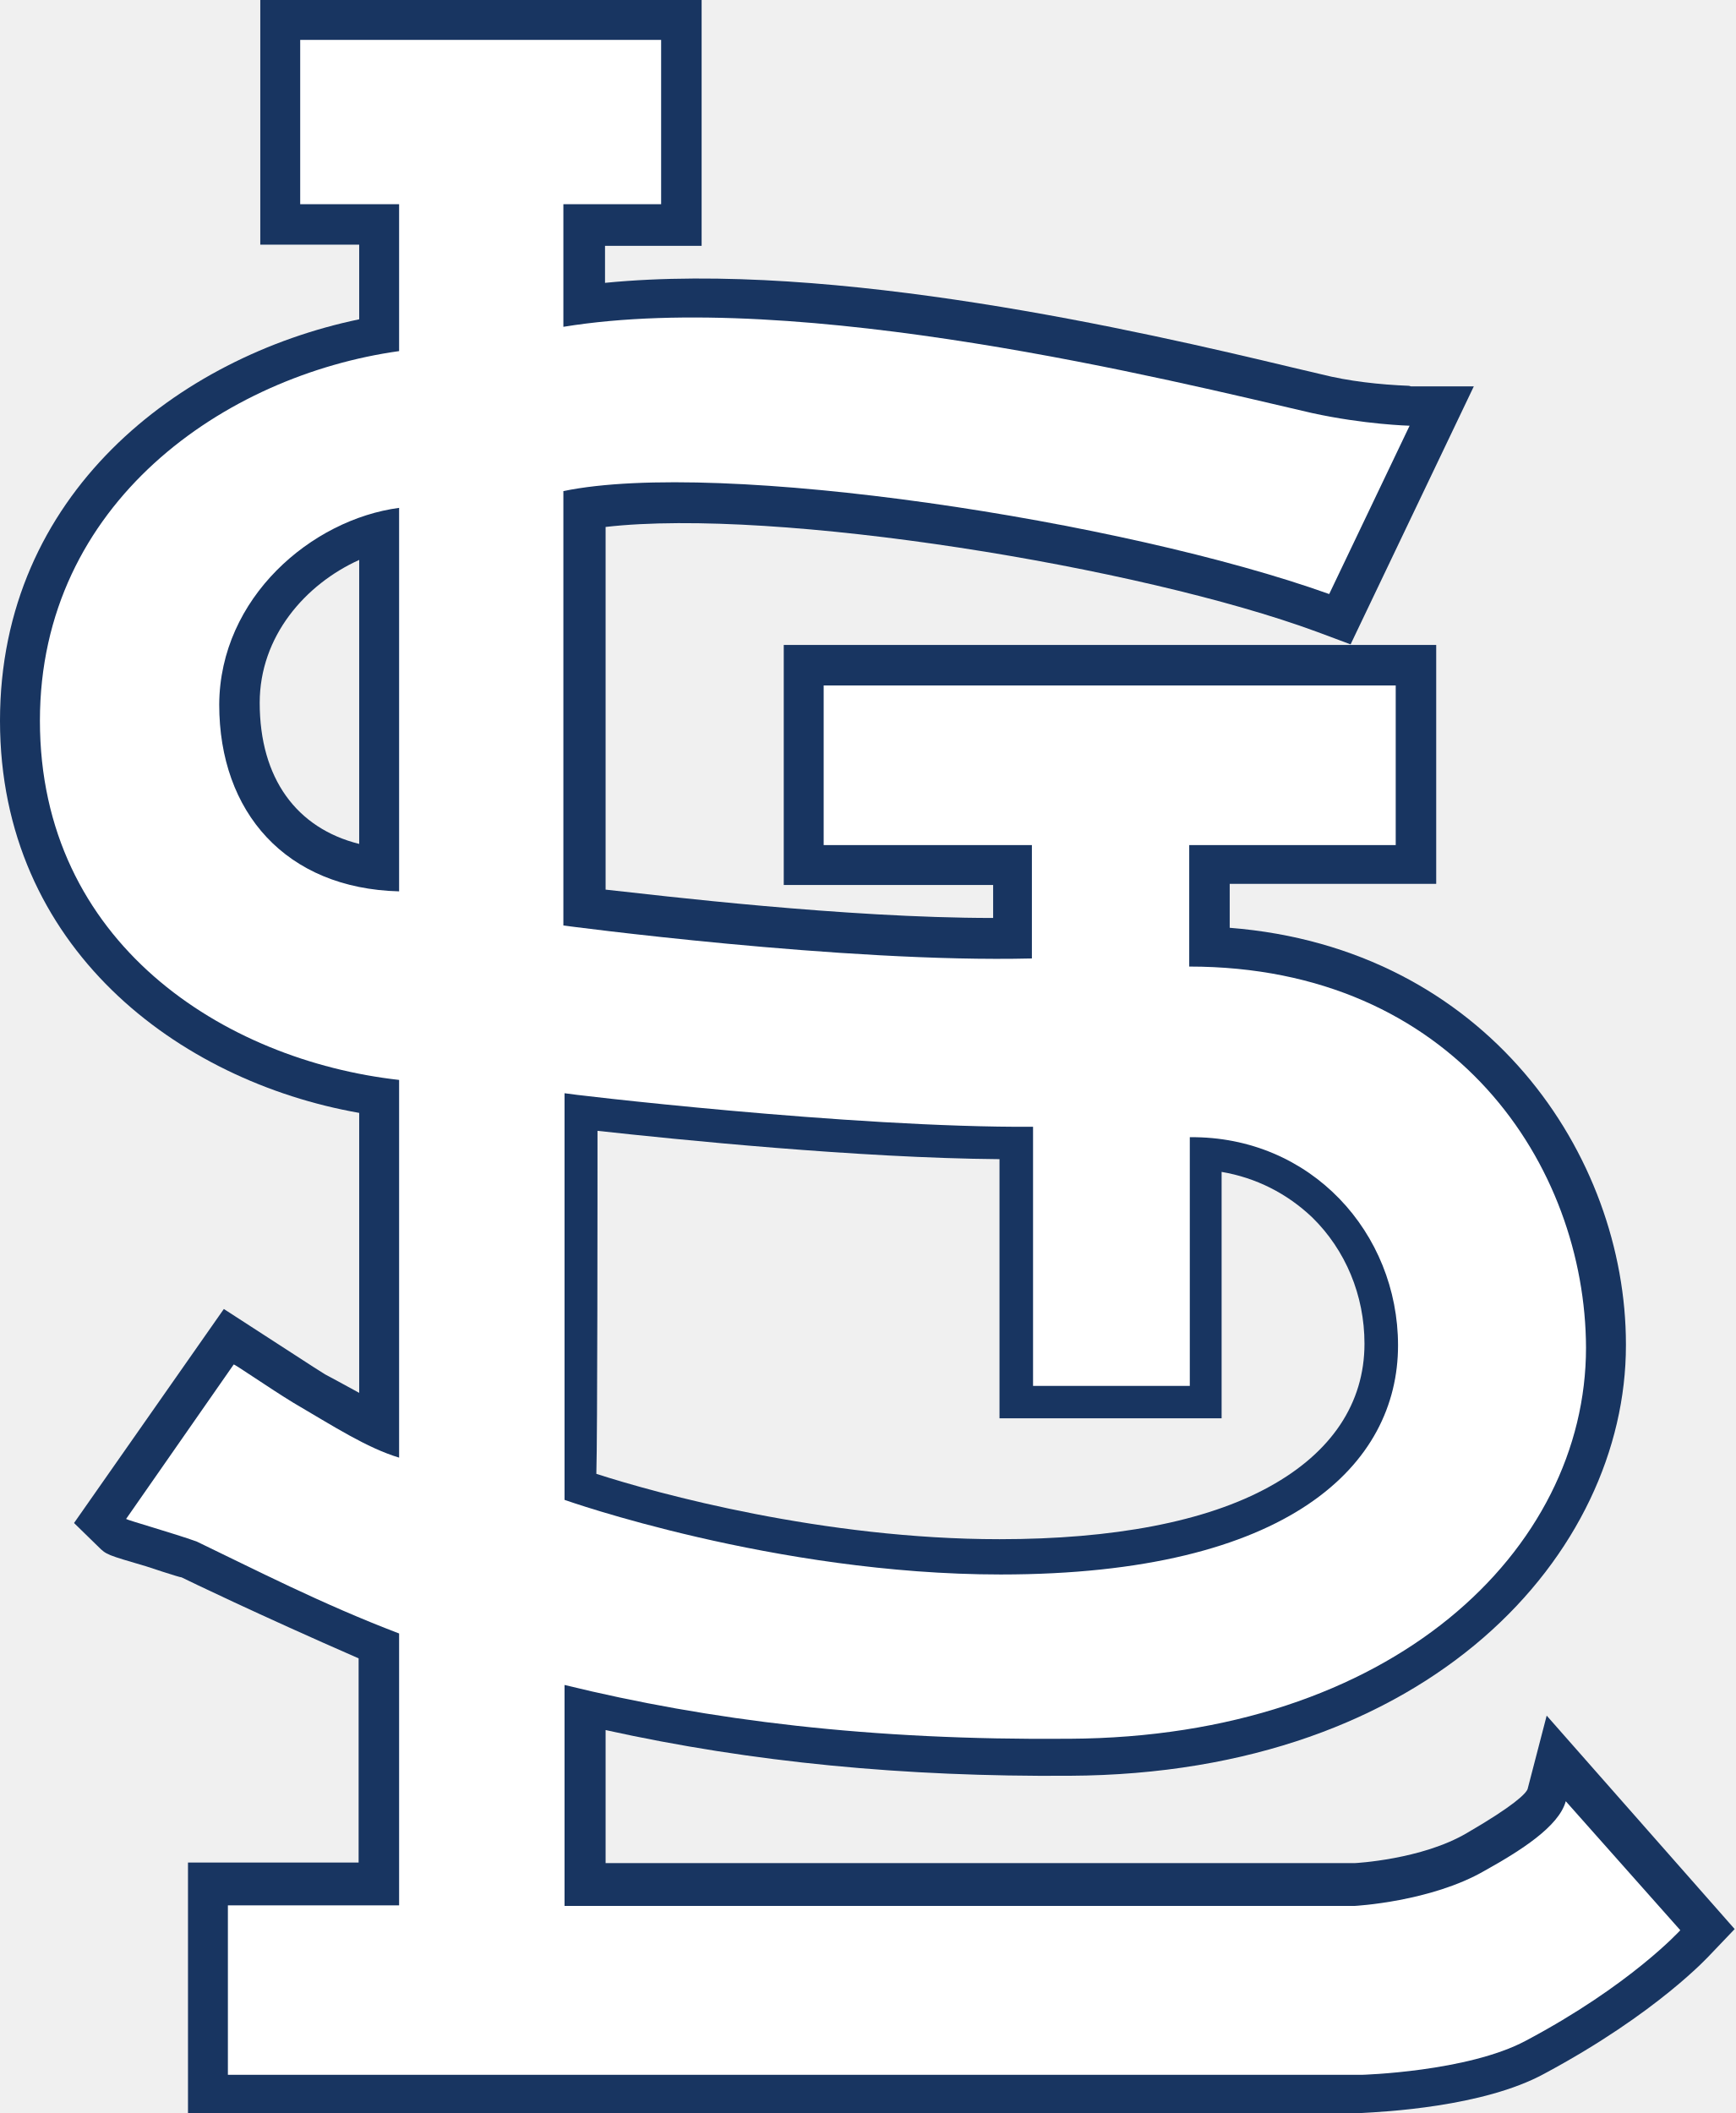
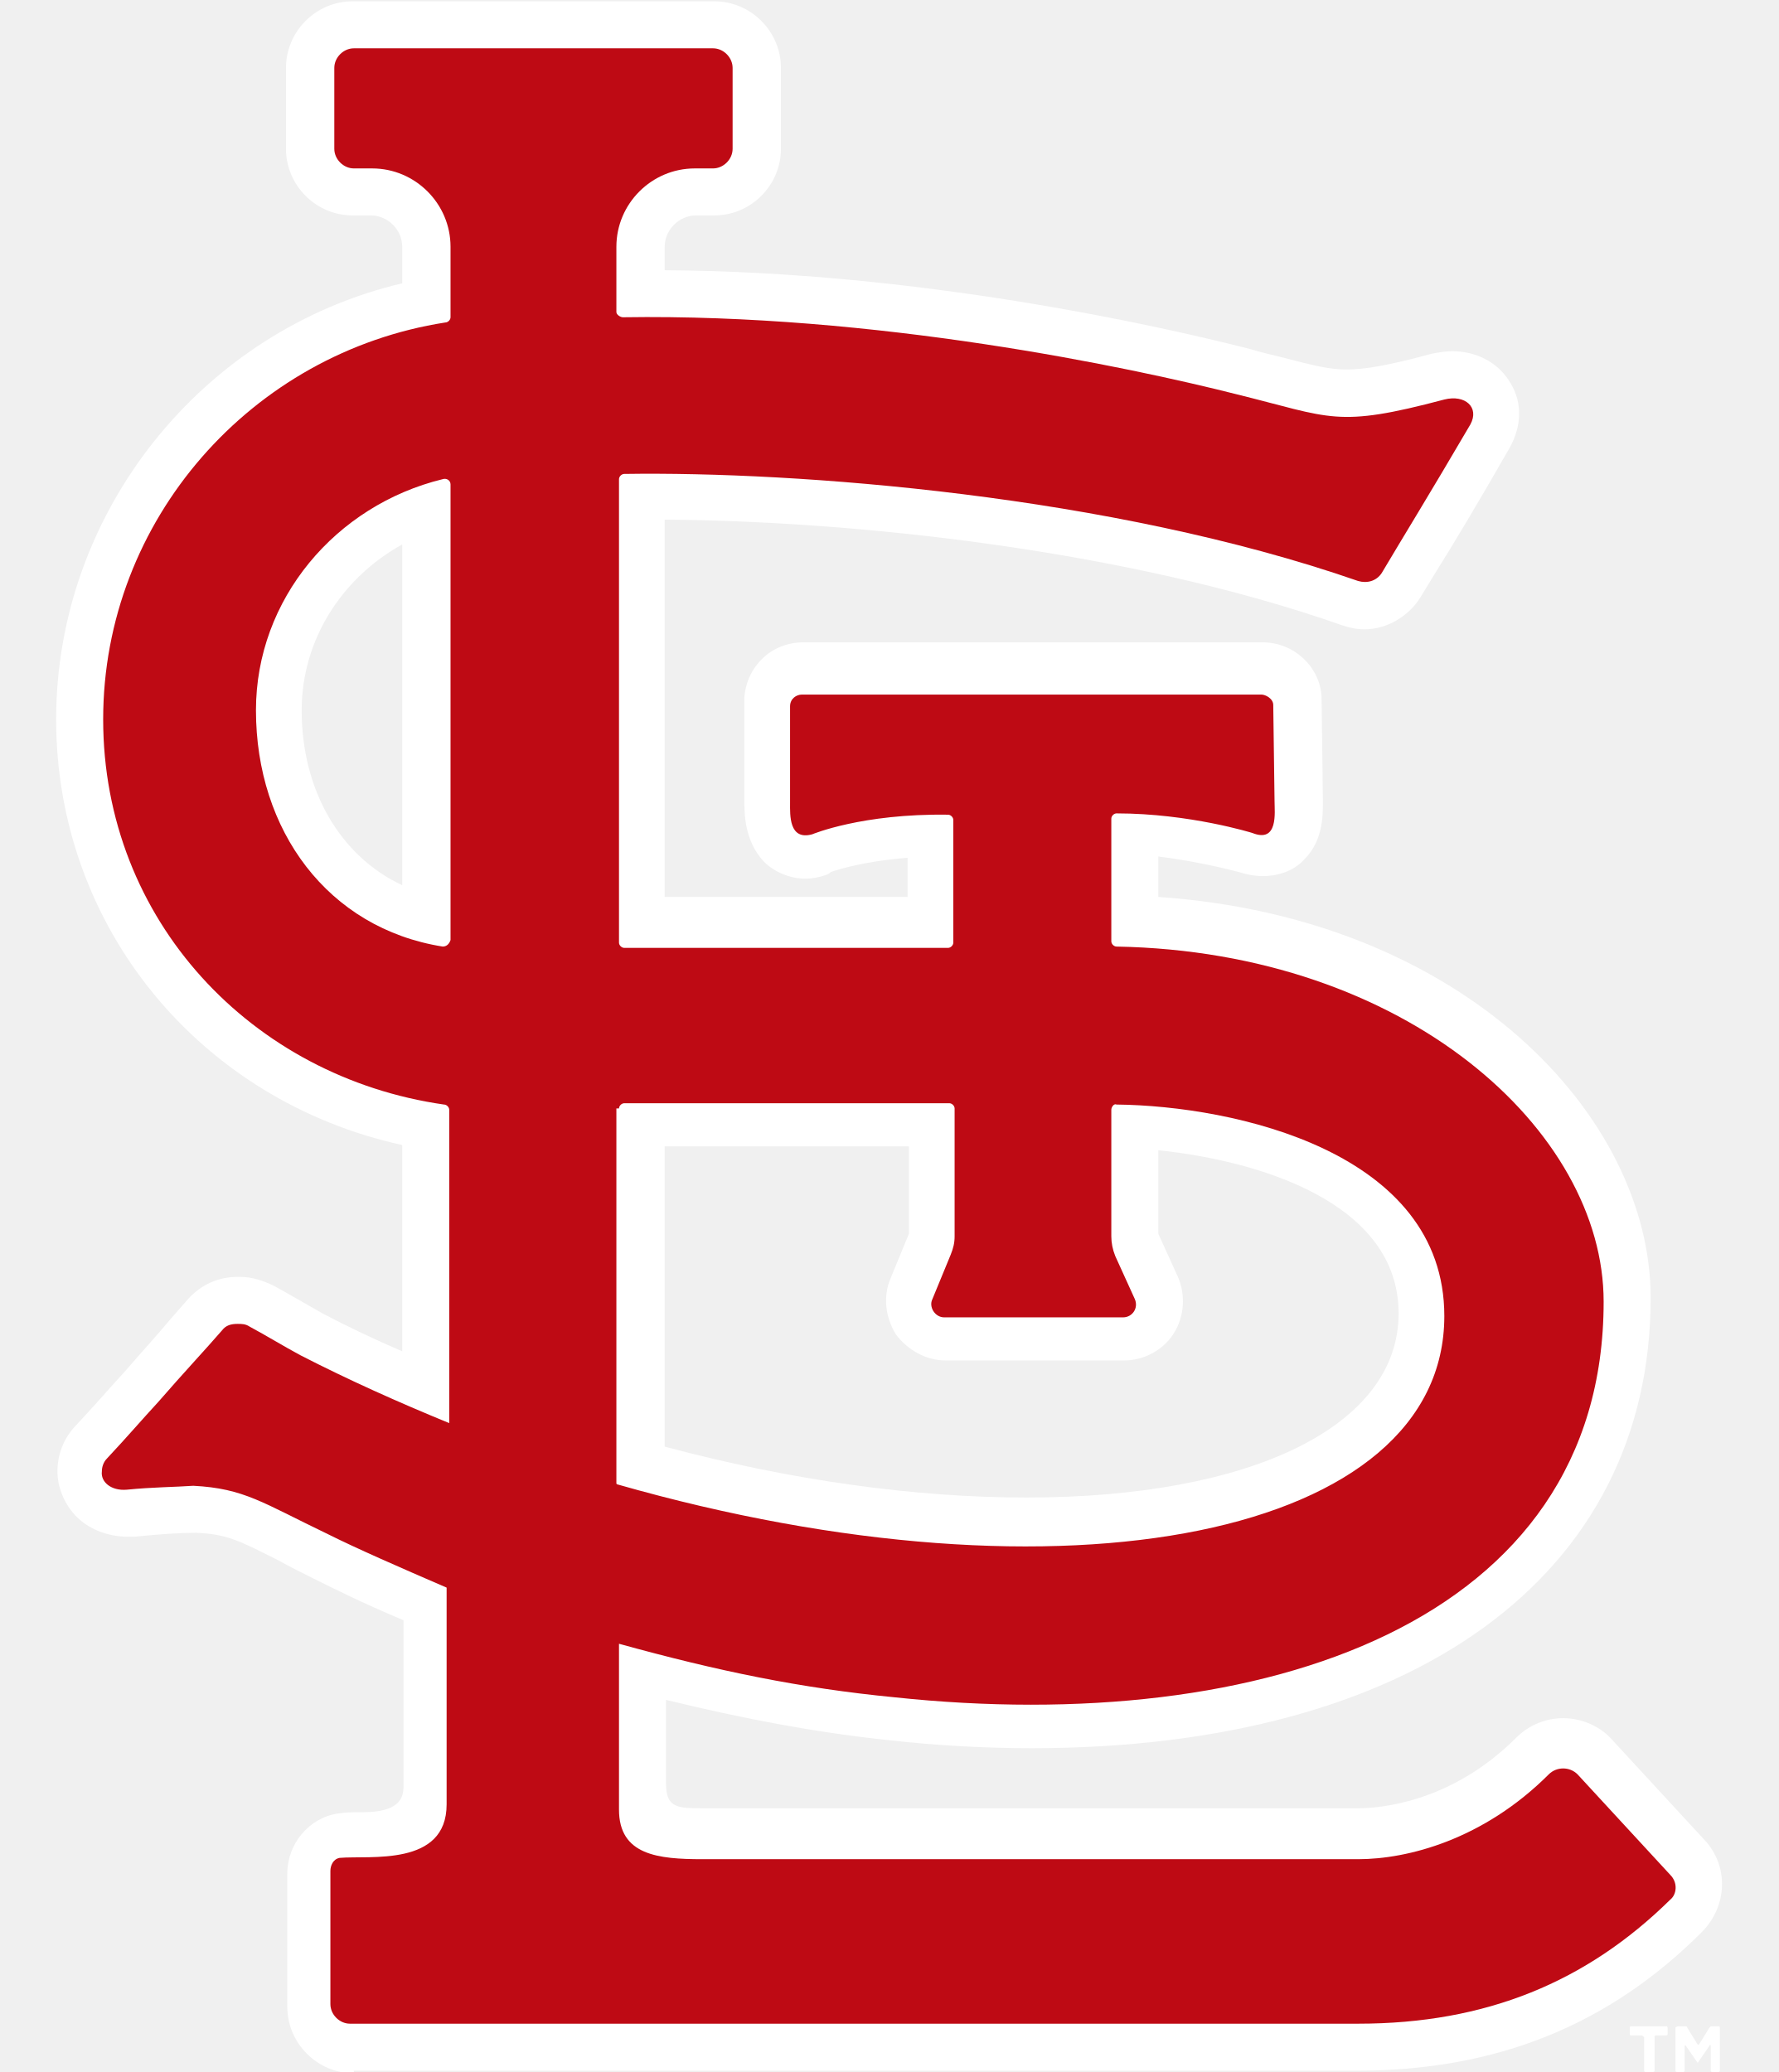
- <svg xmlns="http://www.w3.org/2000/svg" version="1.1" id="Layer_1" x="0px" y="0px" width="300px" height="365.3px" viewBox="0 0 300 365.3" style="enable-background:new 0 0 300 365.3;" xml:space="preserve">
-   <style type="text/css">
- 	.st0{fill:#183561;}
- 	.st1{fill:#FFFFFF;}
- </style>
-   <g>
-     <path class="st0" d="M267.4,296.6l-3.3,12.7c-0.3,0.8-2.4,2.9-10.5,7.6c-7.8,4.6-19.3,5.2-19.4,5.2c0,0-124.8,0-129.5,0v-23   c25.4,5.6,51.7,8.1,80.2,7.9c62.6-0.3,96.2-38.6,96.2-74.4v-0.2c0-32.6-24-68.5-68.5-72v-7.6h35.7v-41.3H135.5V153h36.2v5.7   c-25.7,0-57.8-3.9-67-4.9V91.1c29.6-3.4,92.5,6.9,122.9,18.1l5.9,2.2l21.3-44.6h-11l1.2,0.3l-1.4-0.4c-5.1-0.2-10.5-0.8-15.2-2   l-5.1-1.2c-25.9-6.2-79.1-18.5-118.7-14.6v-6.4h16.7V0H45v42.3h17.1v12.9C30.9,61.7,0,85.4,0,124.6s30.8,62.3,62.1,67.8v48.4   c-2.7-1.5-5.9-3.2-5.9-3.2l-1.9-1.2l-15.6-10.1l-25.9,37l4.2,4.1c1.4,1.4,1.5,1.4,8.3,3.4c0,0,5.7,1.9,6.1,1.9   c1,0.5,13.2,6.4,30.6,14V322H32.5v43.3h202.9c3.6-0.2,21-1,31.6-6.8c19.6-10.5,28.6-20.5,28.7-20.6l4.2-4.4L267.4,296.6   L267.4,296.6z M62.1,145.9c-10.8-2.7-17.2-11.3-17.2-24.4c0-11.5,7.9-20.5,17.2-24.7V145.9z M103.3,195.5c13.7,1.5,45,4.7,69.5,4.9   v44.8h38.4v-42.6c5.9,1,11.3,3.7,15.7,7.9c5.7,5.6,9,13.4,9,21.8c0,10.3-5.7,18.8-16.4,24.7c-11,6.1-27.1,9.1-46.7,9.1   c-30.4,0-59.2-7.9-69.7-11.3C103.3,248.6,103.3,205.5,103.3,195.5z" />
-     <path class="st1" d="M205.6,167.1v-21h35.7v-27.6h-98.9v27.6h36v19.6c-32.5,0.8-81-5.7-81-5.7V84.9c27.1-5.6,96.9,5.1,132.4,17.8   l13.9-29.1c0,0-7.8-0.2-16.9-2.2c-24.2-5.6-88.3-21.6-129.4-14.9V35.3h16.9V6.9H51.9v28.4H69v25.4C38.9,64.9,6.9,86.9,6.9,124.6   c0,38.4,31.8,58.7,62.1,62.1V252c-5.6-1.7-11.3-5.4-18.3-9.5c-4.1-2.5-10.3-6.8-10.3-6.6l-18.6,26.7c0.2,0.2,8.3,2.5,12.2,3.9   c9.8,4.7,21.6,10.8,35,15.9v47H39.4v29.3h196c0,0,18.3-0.5,28.4-5.9c18.1-9.6,26.7-19.1,26.7-19.1l-19.8-22.3   c-1.2,4.4-7.9,8.6-14,12c-9.3,5.4-22.5,6.1-22.5,6.1H97.6v-38.2c24.9,6.1,52.8,9.6,87.3,9.3c55.8-0.3,89.3-32.6,89.3-67.6   C274.1,201.6,251.5,167.1,205.6,167.1 M69,87.8v66.3c-19.6-0.5-31.1-13.7-31.1-32.3C38,103.3,53.9,89.8,69,87.8z M178.6,194.8v44.8   h27.1v-43c21-0.2,36,16.6,36,36c0,20.5-18.6,39.6-68.7,39.6c-39.1,0-75.4-12.9-75.4-12.9v-70.3C97.6,189.1,147.1,195,178.6,194.8   L178.6,194.8z" />
-   </g>
+ <svg xmlns="http://www.w3.org/2000/svg" viewBox="0 0 136.2 158.7">
+   <path d="m110.7 100.7c0-12.7-16.1-16.1-25.1-16.2-.2 0-.4.2-.4.4v9.7c0 .5.1 1 .3 1.5l1.5 3.3c.3.7-.2 1.4-.9 1.4h-13.7c-.7 0-1.2-.7-.9-1.4l1.4-3.4c.2-.4.3-.9.3-1.4v-9.8c0-.2-.2-.4-.4-.4h-25c-.2 0-.4.2-.4.4v28.6s0 .1.1.1c34.1 9.9 63.2 4 63.2-12.8zm-76.3-63.5c0-.3-.3-.5-.6-.4-8.2 2-14.3 9.2-14.3 17.7 0 9.1 5.5 16.7 14.3 18.1.3 0 .5-.2.5-.4v-35z" fill="none" />
+   <path d="m27.1 158.8c-2.8 0-5.1-2.3-5.1-5.1v-10.2c0-2.3 1.7-4.3 3.9-4.6.6-.1 1.2-.1 1.9-.1 2.8 0 3.1-1.1 3.1-2v-12.7c-3.1-1.3-5.5-2.5-7.1-3.3-1-.5-1.8-.9-2.5-1.3-3-1.5-3.9-2-6.3-2.1-1.2 0-2.7.1-4.7.3h-.5c-1.6 0-3.1-.6-4.1-1.7-.8-.9-1.3-2.1-1.3-3.3s.4-2.4 1.3-3.4c1.5-1.6 2.8-3.1 3.9-4.3 1.3-1.5 2.4-2.7 3.4-3.9l1.4-1.6c1-1.1 2.3-1.7 3.8-1.7h.2c.9 0 1.8.3 2.6.7 1.1.6 2.3 1.3 3.7 2.1 1.9 1 4 2 6.1 2.9v-15.8c-15.5-3.4-26.5-16.7-26.5-32.6s11.2-29.8 26.5-33.4v-2.8c0-1.3-1.1-2.4-2.4-2.4h-1.4c-2.8 0-5.1-2.3-5.1-5.1v-6.2c0-2.8 2.3-5.1 5.1-5.1h27.7c2.8 0 5.1 2.3 5.1 5.1v6.2c0 2.8-2.3 5.1-5.1 5.1h-1.4c-1.3 0-2.4 1.1-2.4 2.4v1.8c19.3.1 37.6 4.2 44.7 6 1 .3 1.9.5 2.7.7 2.3.6 3.5.9 4.8.9 1.4 0 3.2-.3 6.5-1.2.5-.1 1.1-.2 1.6-.2 1.9 0 3.6.9 4.5 2.5.9 1.5.8 3.3-.1 4.9-2.4 4.2-4.2 7.2-5.7 9.6l-1.1 1.8c-.9 1.5-2.6 2.5-4.3 2.5-.6 0-1.1-.1-1.7-.3-16.5-5.8-37.4-8-51.9-8.1v28.9h18.6v-3c-3.8.3-5.9 1.1-5.9 1.1l-.1.1-.2.1c-.6.2-1.1.3-1.6.3-1.2 0-2.4-.5-3.2-1.3-1.5-1.6-1.5-3.7-1.5-4.7v-7.9c.2-2.4 2.1-4.2 4.5-4.2h35.2c2.4 0 4.4 1.9 4.5 4.2l.1 7.8c0 1 .1 3.1-1.4 4.6-.8.9-2 1.3-3.2 1.3-.6 0-1.2-.1-1.8-.3-.4-.1-3-.8-6.2-1.2v3.1c23.4 1.6 37.7 16.8 37.7 30.7 0 21.3-18.2 34.5-47.4 34.5-3.5 0-7.2-.2-10.8-.6-5.7-.6-11-1.6-17.2-3.1v6.4c0 1.9.9 1.9 2.9 1.9h50.1c1.6 0 7.1-.4 12.1-5.4 1-1 2.3-1.5 3.6-1.5 1.4 0 2.8.6 3.7 1.6l7.1 7.7c1.9 2 1.8 5.1-.2 7.1-7.1 7.1-15.7 10.6-26.4 10.6h-76.8zm23.8-48c9.7 2.6 19.2 3.9 27.7 3.9 17.3 0 28.5-5.5 28.5-14.1 0-8.5-10.7-11.7-18.4-12.5v6.4l1.5 3.3c.6 1.4.5 3-.3 4.3s-2.3 2.1-3.8 2.1h-13.7c-1.5 0-2.9-.8-3.8-2-.8-1.3-1-2.9-.4-4.3l1.4-3.4v-6.7h-18.7zm-20.1-69.1c-4.7 2.6-7.7 7.4-7.7 12.7 0 6.2 3 11.2 7.7 13.4z" fill="#fff" />
+   <path d="m127.9 143.6-7.1-7.7c-.6-.6-1.6-.6-2.2 0-5 5-10.8 6.5-14.6 6.5h-50.2c-3.4 0-6.4-.3-6.4-3.8v-12.7c7.6 2.1 13.9 3.4 21.1 4.1 28.2 3 54.3-5.7 54.3-30.3 0-13.1-15.1-26.8-37.3-27.2-.2 0-.4-.2-.4-.4v-9.4c0-.2.2-.4.4-.4 5.6 0 10.4 1.5 10.4 1.5 2 .8 1.7-1.6 1.7-2.4l-.1-7.4c0-.5-.6-.8-.9-.8h-35.2c-.4 0-.9.3-.9.9v7.4c0 .9-.1 2.9 1.7 2.4 0 0 3.8-1.6 10.4-1.5.2 0 .4.2.4.4v9.4c0 .2-.2.4-.4.4h-24.8c-.2 0-.4-.2-.4-.4v-35.5c0-.2.2-.4.4-.4 13.2-.2 37.2 1.6 56.2 8.2.7.2 1.4 0 1.8-.6 1.6-2.7 3.7-6.1 6.8-11.4.7-1.3-.4-2.3-2-1.9-8.3 2.2-8.6 1.4-15.9-.4-8.3-2.1-27.7-6.2-47-5.9-.2 0-.5-.2-.5-.4v-5c0-3.3 2.7-6 6-6h1.4c.8 0 1.5-.7 1.5-1.5v-6.2c0-.8-.7-1.5-1.5-1.5h-27.5c-.8 0-1.5.7-1.5 1.5v6.2c0 .8.7 1.5 1.5 1.5h1.4c3.3 0 6 2.7 6 6v5.4c0 .2-.2.4-.4.4-14.8 2.3-26.2 15.1-26.2 30.4 0 15.4 11.4 27.4 26.1 29.5.2 0 .4.2.4.4v24c-3.9-1.6-7.7-3.3-11.4-5.2-1.3-.7-2.6-1.5-3.9-2.2-.3-.2-.6-.2-.9-.2-.5 0-.9.1-1.2.5-1.3 1.5-2.9 3.2-4.9 5.5-1.2 1.3-2.4 2.7-3.9 4.3-.3.3-.4.7-.4 1-.1.8.7 1.5 1.9 1.4 2-.2 3.7-.2 5.1-.3 3.9.2 5.3 1.3 10.3 3.7 2.2 1.1 5.4 2.5 9.1 4.1v16.6c0 4.8-5.9 3.9-8.2 4.1-.5.1-.7.6-.7 1v10.2c0 .8.7 1.5 1.5 1.5h77.2c9.8 0 17.5-3.2 23.9-9.5.5-.4.6-1.3 0-1.9zm-80.5-58.7c0-.2.2-.4.4-.4h24.9c.2 0 .4.2.4.4v9.8c0 .5-.1.9-.3 1.4l-1.4 3.4c-.3.6.2 1.4.9 1.4h13.7c.7 0 1.2-.7.9-1.4l-1.5-3.3c-.2-.5-.3-1-.3-1.5v-9.7c0-.2.2-.5.4-.4 9 .1 25.1 3.6 25.1 16.2 0 16.8-29 22.7-63.3 12.9 0 0-.1 0-.1-.1v-28.7zm-13.5-12.4c-8.8-1.4-14.3-8.9-14.3-18.1 0-8.5 6.1-15.7 14.3-17.7.3-.1.6.1.6.4v34.9c-.1.3-.3.5-.6.5z" fill="#be0a14" />
+   <path d="m125.7 155.9h-.8c-.1 0-.1-.1-.1-.1v-.5c0-.1.1-.1.1-.1h2.7c.1 0 .1.1.1.1v.5c0 .1-.1.1-.1.1h-.8c-.1 0-.1.1-.1.1v2.6c0 .1-.1.1-.1.1h-.6c-.1 0-.1-.1-.1-.1v-2.6c-.1 0-.1-.1-.2-.1zm2.8-.7h.6s.1 0 .1.1l.8 1.3h.1l.8-1.3.1-.1h.6c.1 0 .1.1.1.1v3.3c0 .1-.1.1-.1.1h-.5c-.1 0-.1-.1-.1-.1v-1.9c0-.1-.1-.1-.1 0l-.9 1.3-.9-1.3c0-.1-.1 0-.1 0v1.9c0 .1-.1.1-.1.1h-.5c-.1 0-.1-.1-.1-.1v-3.3s.1-.1.2-.1z" fill="#fff" />
</svg>
